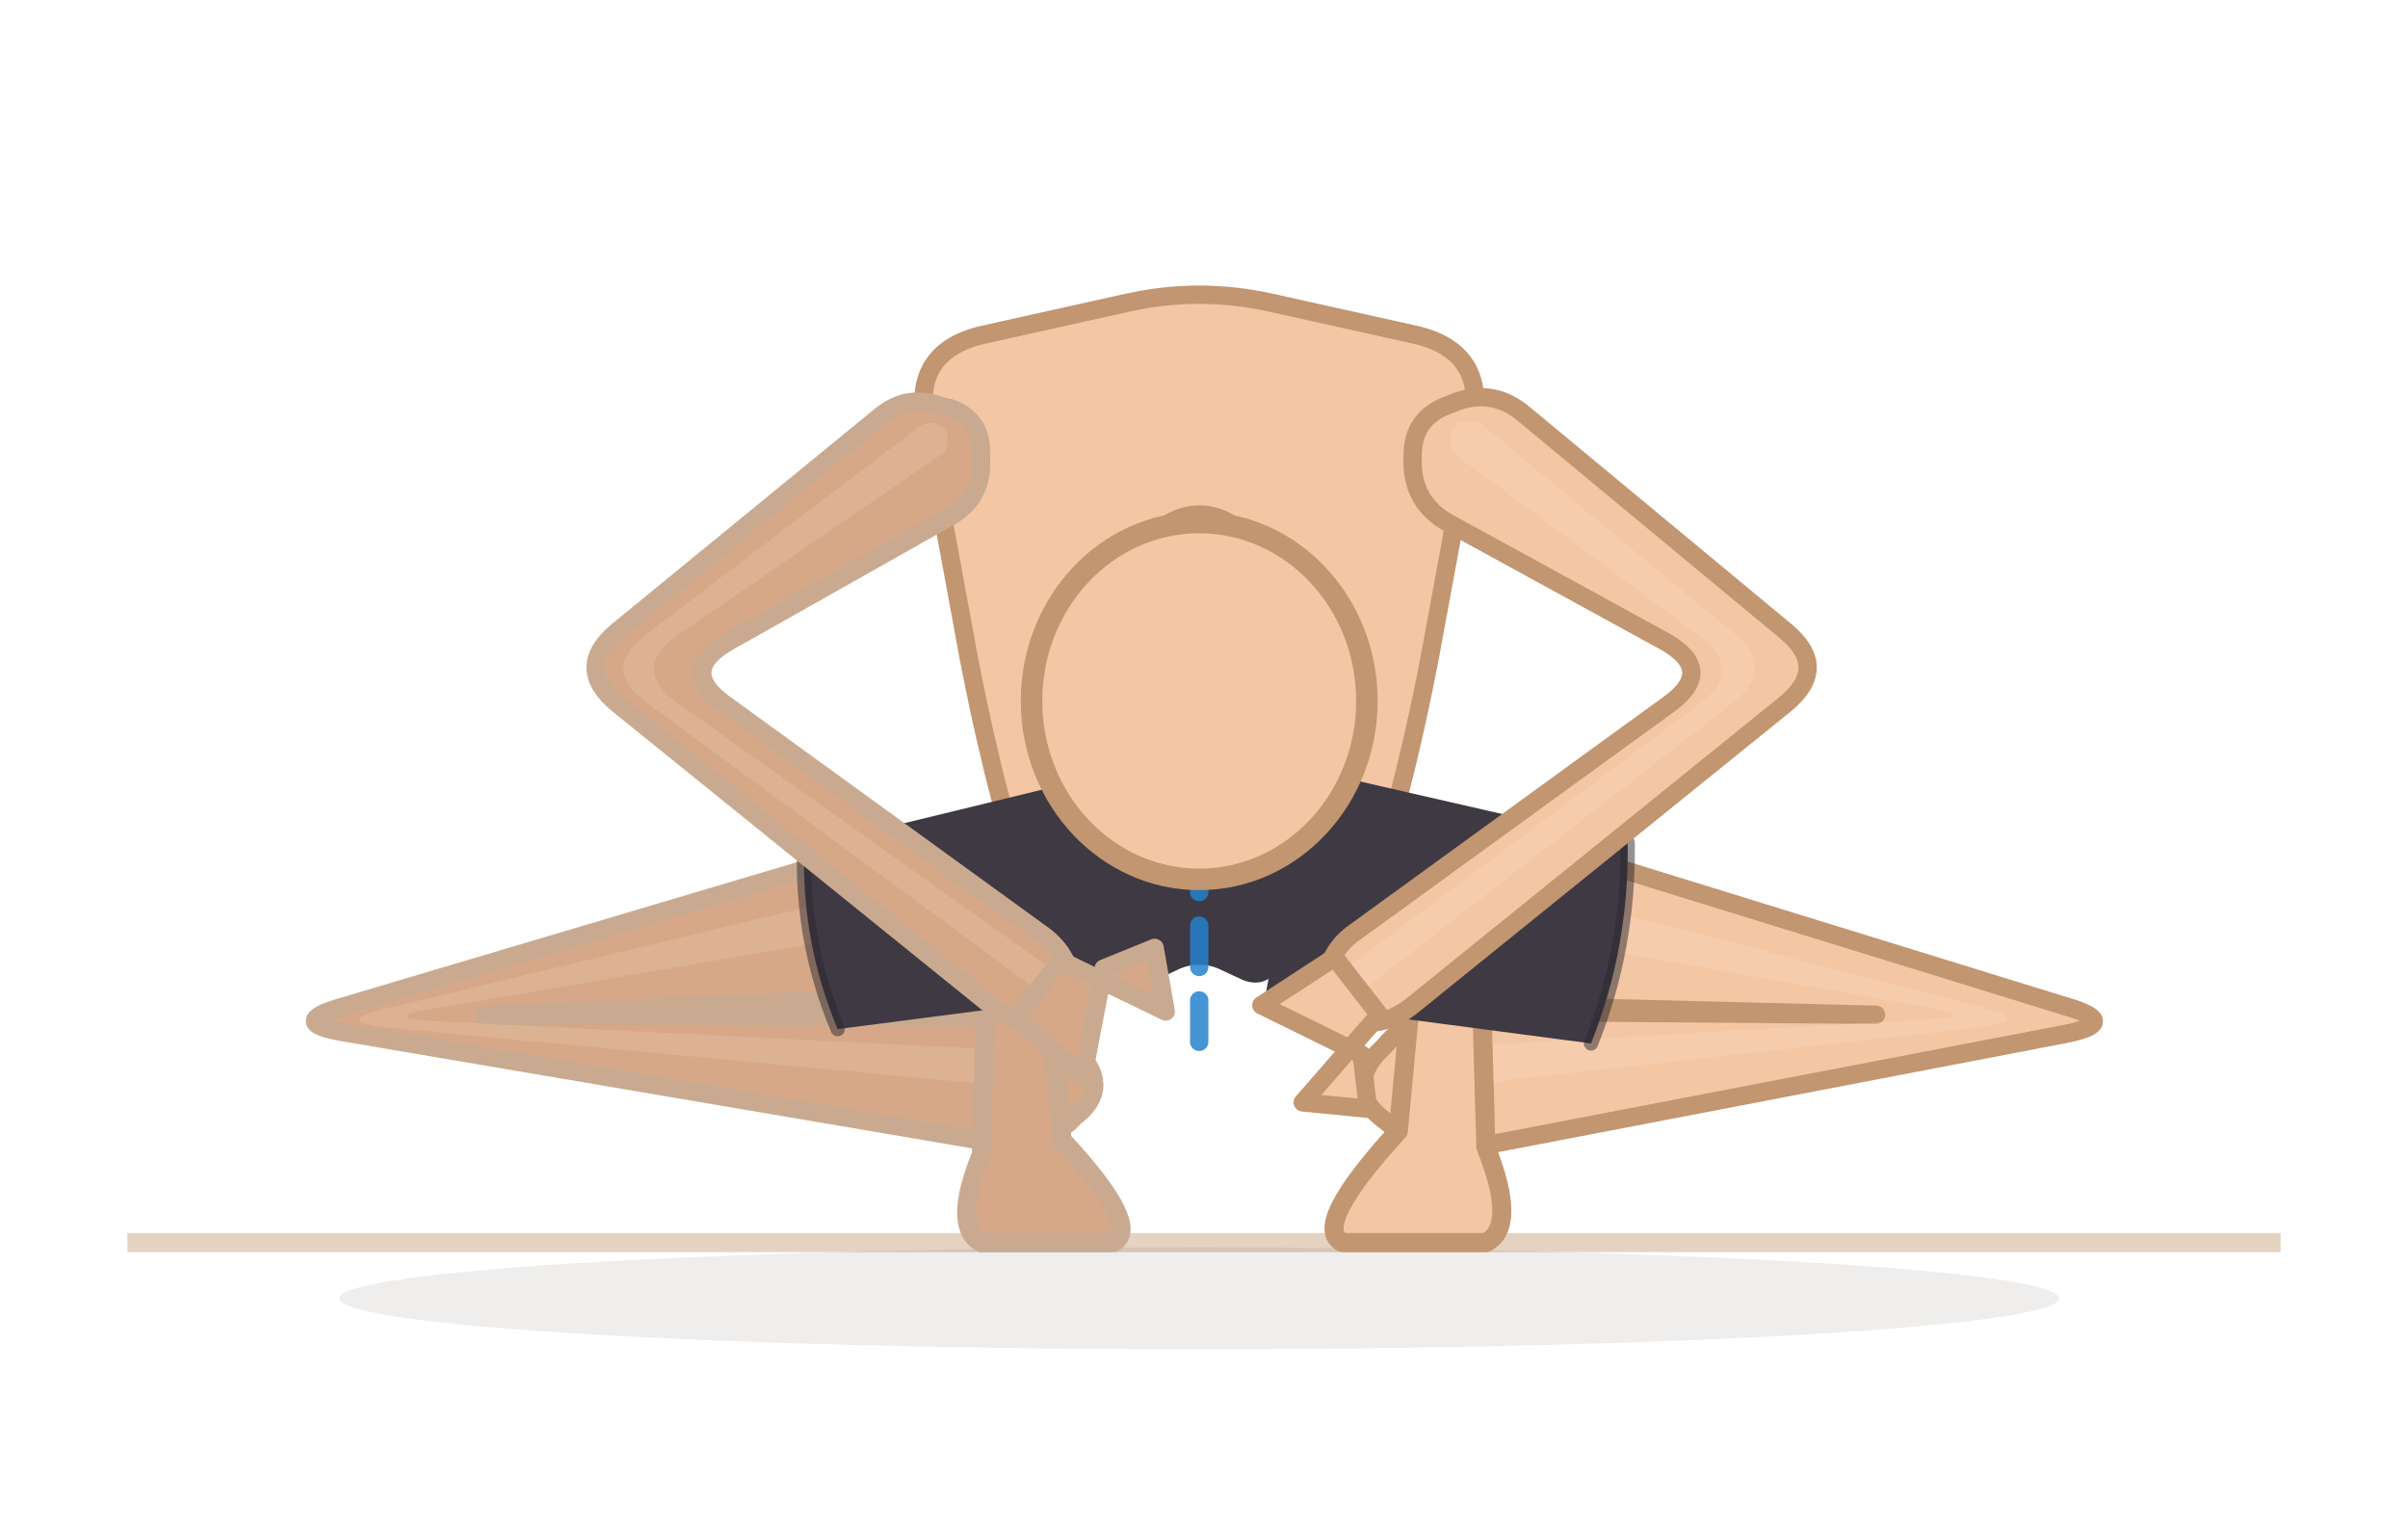
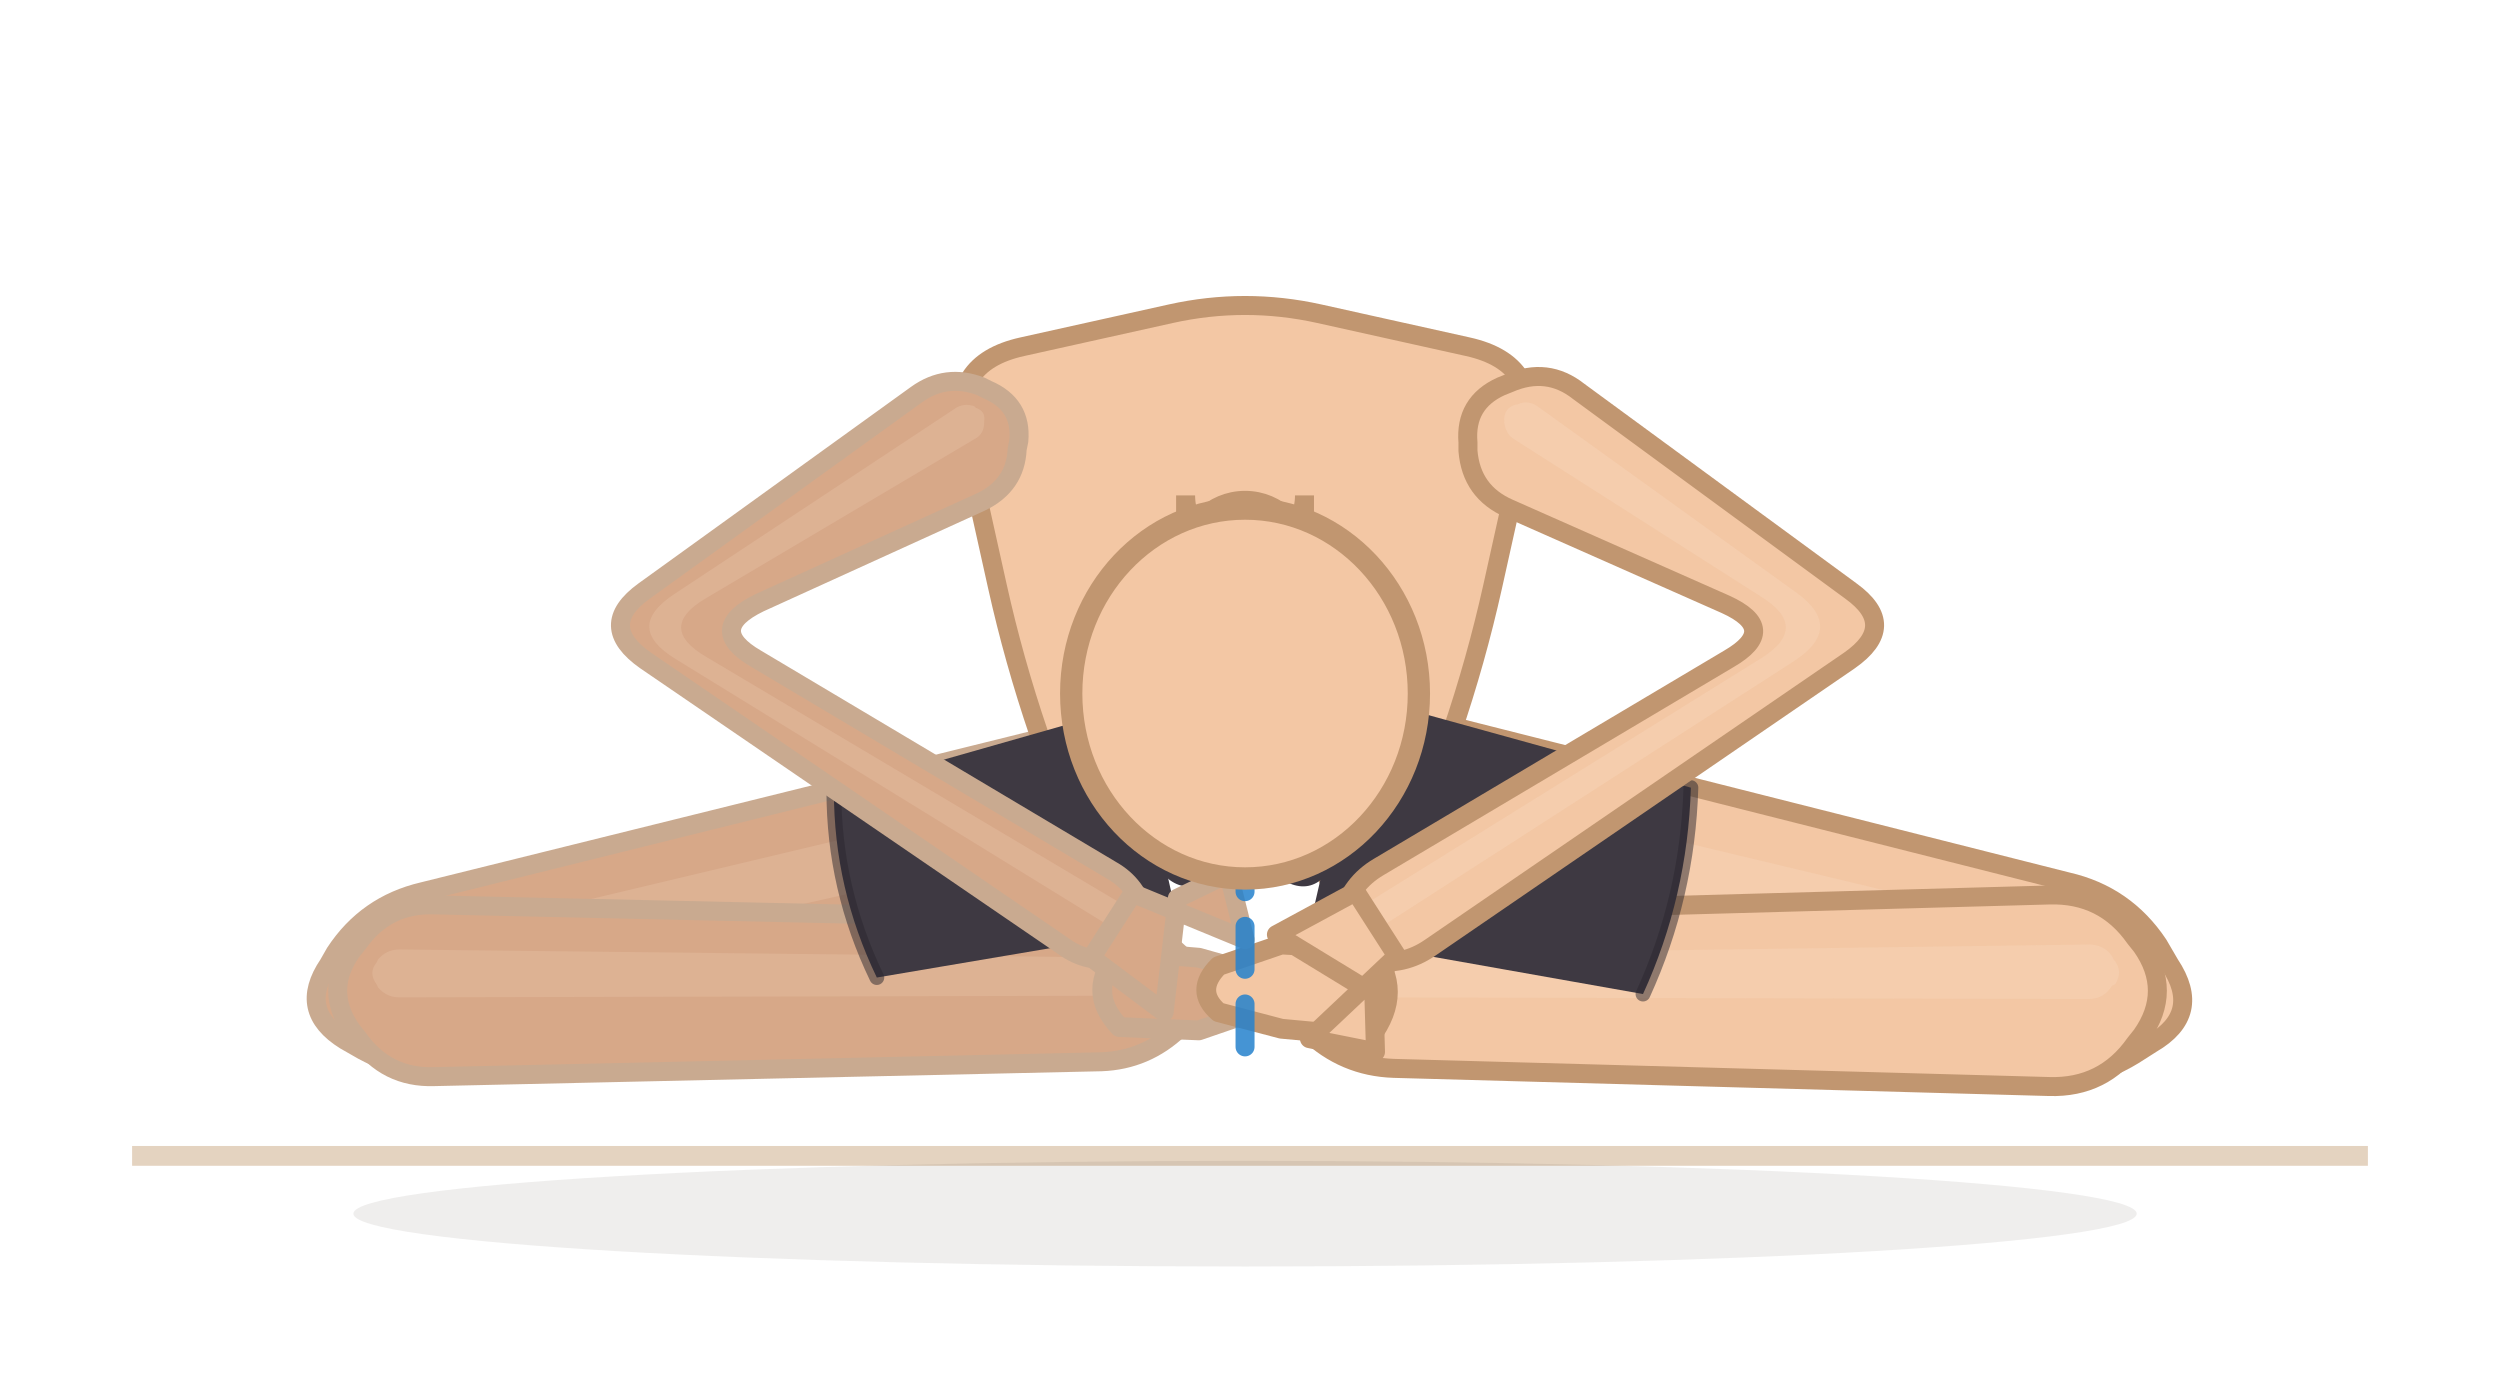
- <svg xmlns="http://www.w3.org/2000/svg" viewBox="24.7 90 151.2 96">
-   <line x1="32.7" y1="168" x2="167.9" y2="168" stroke="#e4d3c0" stroke-width="1.2" />
+ <svg xmlns="http://www.w3.org/2000/svg" viewBox="24.6 98 151.4 83.9">
+   <line x1="32.6" y1="168" x2="168" y2="168" stroke="#e4d3c0" stroke-width="1.2" />
  <ellipse cx="100" cy="171.5" rx="54" ry="3.2" fill="rgba(62,42,28,0.08)" />
-   <path d="M 87.6,140.9 L 46.2,153.2 Q 42.7,154.2 46.3,154.8 L 86.9,161.7 Q 89.6,162.2 91.8,160.5 L 92.2,160.1 Q 94.4,158.4 92.6,156.3 L 92.2,155.9 Q 90.4,153.8 87.7,153.8 L 56.9,153.8 Q 53.3,153.8 56.9,153.6 L 89.7,152.2 Q 93.1,152.1 94.6,149 L 94.9,148.3 Q 96.4,145.2 93.9,142.8 L 93.4,142.3 Q 90.9,139.9 87.6,140.9 Z" fill="#d7a888" stroke="#c9aa90" stroke-width="1.15" stroke-linejoin="round" />
-   <path d="M 90.5,143.3 L 49,153.3 Q 45.5,154.1 49,154.5 L 89.2,158.3 Q 90,158.3 90.6,157.8 L 90.7,157.7 Q 91.3,157.3 90.8,156.7 L 90.7,156.6 Q 90.2,156 89.4,156 L 52,154.1 Q 48.4,153.9 52,153.3 L 91.2,146.6 Q 92.1,146.5 92.5,145.6 L 92.6,145.4 Q 93,144.5 92.3,143.9 L 92.1,143.7 Q 91.4,143.1 90.5,143.3 Z" fill="#f3d4bc" opacity="0.22" />
-   <path d="M 94.6,168 L 86.32,168 Q 84.48,167 86.32,162.48 L 86.688,148.8 Q 85.768,143.28 87.976,144.66 L 90,146.04 L 91.38,161.56 Q 96.44,167 94.6,168 Z" fill="#d7a888" stroke="#c9aa90" stroke-width="1.2" stroke-linejoin="round" />
-   <path d="M 110.4,152.9 L 142.5,153.7 Q 146.1,153.8 142.5,153.7 L 116.5,153.5 Q 113.5,153.4 111.6,155.7 L 111.1,156.2 Q 109.2,158.5 111.6,160.3 L 112.1,160.7 Q 114.5,162.6 117.4,162 L 154.4,154.9 Q 157.9,154.2 154.5,153.2 L 112.7,140.3 Q 109.2,139.2 106.6,141.7 L 105.7,142.6 Q 103.1,145.1 104.7,148.4 L 105.2,149.5 Q 106.8,152.8 110.4,152.9 Z" fill="#f3c7a4" stroke="#c19670" stroke-width="1.15" stroke-linejoin="round" />
-   <path d="M 108.9,146.7 L 145.6,153.2 Q 149.2,153.8 145.6,154 L 114.6,155.8 Q 113.8,155.8 113.2,156.4 L 113.1,156.6 Q 112.6,157.2 113.2,157.7 L 113.4,157.8 Q 114,158.4 114.8,158.3 L 148.9,154.5 Q 152.5,154.1 149,153.2 L 109.7,143 Q 108.7,142.8 107.9,143.5 L 107.7,143.6 Q 106.9,144.3 107.3,145.3 L 107.4,145.5 Q 107.8,146.5 108.9,146.7 Z" fill="#fbe3cf" opacity="0.22" />
-   <path d="M 109,168 L 118,168 Q 120,167 118,162 L 117.6,148 Q 118.6,142 116.2,143.5 L 114,145 L 112.5,161 Q 107,167 109,168 Z" fill="#f3c7a4" stroke="#c19670" stroke-width="1.2" stroke-linejoin="round" />
-   <path d="M 86.5,111 L 95.5,109 Q 100,108 104.5,109 L 113.5,111 Q 118,112 117.2,116.5 L 114.8,129.5 Q 114,134 112.9,138.5 L 111.1,145.5 Q 110,150 105.4,150 L 94.6,150 Q 90,150 88.9,145.5 L 87.1,138.5 Q 86,134 85.2,129.5 L 82.8,116.5 Q 82,112 86.5,111 Z" fill="#f3c7a4" stroke="#c19670" stroke-width="1.15" stroke-linejoin="round" />
+   <path d="M 87.3,142.8 L 50.2,152 Q 46.8,152.8 44.9,155.7 L 44.5,156.4 Q 42.6,159.2 45.5,161 L 46.2,161.4 Q 49.2,163.2 52.6,162.5 L 90,154.7 Q 93.4,154 94.7,150.9 L 95,150.2 Q 96.4,147 93.8,144.7 L 93.2,144.2 Q 90.6,142 87.3,142.8 Z" fill="#d7a888" stroke="#c9aa90" stroke-width="1.15" stroke-linejoin="round" />
+   <path d="M 90.4,145.3 L 48.4,155.3 Q 47.4,155.5 46.9,156.3 L 46.8,156.5 Q 46.2,157.3 47.1,157.8 L 47.3,157.9 Q 48.1,158.4 49,158.2 L 91.2,148.7 Q 92.1,148.5 92.5,147.6 L 92.6,147.4 Q 92.9,146.5 92.2,145.9 L 92.1,145.7 Q 91.3,145.1 90.4,145.3 Z" fill="#f3d4bc" opacity="0.22" />
+   <path d="M 110,155.4 L 147.2,163 Q 150.7,163.8 153.8,161.9 L 154.9,161.2 Q 158,159.4 156,156.4 L 155.3,155.2 Q 153.3,152.2 149.8,151.4 L 113,142.1 Q 109.5,141.3 106.8,143.7 L 105.9,144.5 Q 103.2,146.9 104.6,150.2 L 105.1,151.4 Q 106.5,154.7 110,155.4 Z" fill="#f3c7a4" stroke="#c19670" stroke-width="1.15" stroke-linejoin="round" />
+   <path d="M 108.9,148.8 L 150.8,158.2 Q 151.9,158.5 152.8,157.9 L 153,157.8 Q 154,157.2 153.4,156.3 L 153.2,156.1 Q 152.6,155.2 151.6,155 L 109.8,145 Q 108.7,144.8 107.9,145.5 L 107.8,145.6 Q 107,146.3 107.4,147.3 L 107.5,147.5 Q 107.9,148.5 108.9,148.8 Z" fill="#fbe3cf" opacity="0.22" />
+   <path d="M 50.9,163.2 L 91.3,162.3 Q 94,162.2 96,160.3 L 96.4,159.9 Q 98.4,158 96.4,156.1 L 96,155.7 Q 94,153.8 91.3,153.7 L 50.9,152.8 Q 48,152.7 46.3,155.1 L 45.9,155.6 Q 44.2,158 45.9,160.4 L 46.3,160.9 Q 48,163.3 50.9,163.2 Z" fill="#d7a888" stroke="#c9aa90" stroke-width="1.15" stroke-linejoin="round" />
+   <path d="M 48.8,158.4 L 93.2,158.3 Q 94,158.3 94.6,157.8 L 94.7,157.7 Q 95.2,157.2 94.7,156.6 L 94.6,156.5 Q 94,156 93.2,156 L 48.8,155.5 Q 48,155.5 47.5,156.1 L 47.4,156.3 Q 46.9,156.9 47.4,157.6 L 47.5,157.8 Q 48,158.4 48.8,158.4 Z" fill="#f3d4bc" opacity="0.22" />
+   <path d="M 92.4,160.2 Q 90.3,158 92.4,155.6 L 97.2,156 L 100.4,156.9 Q 101.9,158 100.4,159.3 L 97.2,160.4 Z" fill="#d7a888" stroke="#c9aa90" stroke-width="1.2" stroke-linejoin="round" />
+   <path d="M 148.7,152.2 L 109,153.3 Q 106,153.4 103.8,155.5 L 103.3,155.9 Q 101.2,158 103.3,160.1 L 103.8,160.5 Q 106,162.6 109,162.7 L 148.7,163.8 Q 152,163.9 153.9,161.2 L 154.3,160.7 Q 156.2,158 154.3,155.3 L 153.9,154.8 Q 152,152.1 148.7,152.2 Z" fill="#f3c7a4" stroke="#c19670" stroke-width="1.15" stroke-linejoin="round" />
+   <path d="M 151.1,155.2 L 106.8,155.8 Q 106,155.8 105.4,156.4 L 105.3,156.5 Q 104.6,157.1 105.3,157.7 L 105.4,157.8 Q 106,158.4 106.8,158.4 L 151.1,158.5 Q 152,158.5 152.5,157.7 L 152.7,157.6 Q 153.2,156.8 152.6,156.1 L 152.5,155.9 Q 152,155.2 151.1,155.2 Z" fill="#fbe3cf" opacity="0.22" />
+   <path d="M 107.6,155.5 Q 109.7,158 107.6,160.8 L 102.2,160.3 L 98.4,159.3 Q 96.9,158 98.4,156.5 L 102.2,155.2 Z" fill="#f3c7a4" stroke="#c19670" stroke-width="1.2" stroke-linejoin="round" />
+   <path d="M 86.5,119 L 95.5,117 Q 100,116 104.5,117 L 113.5,119 Q 118,120 117,124.5 L 115,133.5 Q 114,138 112.5,142.4 L 111.5,145.6 Q 110,150 105.4,150 L 94.6,150 Q 90,150 88.5,145.6 L 87.5,142.4 Q 86,138 85,133.5 L 83,124.5 Q 82,120 86.5,119 Z" fill="#f3c7a4" stroke="#c19670" stroke-width="1.15" stroke-linejoin="round" />
  <g data-shorts="inline">
-     <path d="M 93.3,138.8 L 75.2,143.2 Q 75,149.1 77.3,154.6 L 95.8,152.2 Z" fill="#3e3942" />
+     <path d="M 93,140.8 L 75.1,145.9 Q 75.1,151.8 77.7,157.2 L 96,154.1 Z" fill="#3e3942" />
    <path d="M 92.1,137 L 107.9,137 Q 109.2,137 109.4,138.3 L 110.3,144 Q 110.5,145.3 109.5,146.2 L 104.8,151.1 Q 103.9,152 102.7,151.5 L 101.2,150.8 Q 100,150.3 98.8,150.8 L 97.3,151.5 Q 96.2,152 95.2,151.1 L 90.5,146.2 Q 89.6,145.3 89.7,144 L 90.6,138.3 Q 90.8,137 92.1,137 Z" fill="#3e3942" />
    <path d="M 90.8,137 L 109.2,137" fill="none" stroke="#d4ced6" stroke-width="1.45" stroke-linecap="round" />
-     <path d="M 104.1,152.8 L 124.6,155.5 Q 127,149.5 126.9,142.9 L 106.8,138.3 Z" fill="#3e3942" />
-     <path d="M 75.2,143.2 Q 75,149.1 77.3,154.6" fill="none" stroke="#2a262e" stroke-width="0.9" stroke-linecap="round" opacity="0.5" />
-     <path d="M 124.6,155.5 Q 127,149.5 126.9,142.9" fill="none" stroke="#2a262e" stroke-width="0.9" stroke-linecap="round" opacity="0.5" />
+     <path d="M 103.8,154.6 L 124.1,158.2 Q 126.8,152.3 127,145.7 L 107.1,140.2 Z" fill="#3e3942" />
+     <path d="M 75.1,145.9 Q 75.1,151.8 77.7,157.2" fill="none" stroke="#2a262e" stroke-width="0.9" stroke-linecap="round" opacity="0.5" />
+     <path d="M 124.1,158.2 Q 126.8,152.3 127,145.7" fill="none" stroke="#2a262e" stroke-width="0.9" stroke-linecap="round" opacity="0.5" />
  </g>
-   <path d="M 80,116.1 L 63.5,129.6 Q 60.7,131.9 63.5,134.2 L 86.9,153.1 Q 88.3,154.2 90.1,154 L 90.5,154 Q 92.3,153.8 92,152 L 92,151.6 Q 91.7,149.8 90.2,148.7 L 70.2,134.2 Q 67.3,132.1 70.4,130.3 L 84.4,122.4 Q 86.3,121.3 86.3,119.1 L 86.3,118.6 Q 86.4,116.3 84.3,115.6 L 83.8,115.5 Q 81.7,114.7 80,116.1 Z" fill="#d7a888" stroke="#c9aa90" stroke-width="1.15" stroke-linejoin="round" />
-   <path d="M 82.4,116.8 L 65.3,129.8 Q 62.4,132 65.3,134.1 L 89.5,151.9 Q 89.9,152.2 90.4,152.1 L 90.5,152.1 Q 91,152 90.9,151.5 L 90.9,151.4 Q 90.8,150.9 90.4,150.6 L 67.2,134.1 Q 64.3,132 67.2,129.9 L 83.7,118.6 Q 84.2,118.3 84.2,117.6 L 84.2,117.5 Q 84.2,116.9 83.6,116.7 L 83.5,116.6 Q 82.9,116.4 82.4,116.8 Z" fill="#f3d4bc" opacity="0.22" />
-   <path d="M 91.3,150.3 L 97.9,153.5 L 97.2,149.5 L 94,150.8 L 92.7,157.6 L 88.5,153.9 Z" fill="#d7a888" stroke="#c9aa90" stroke-width="1.15" stroke-linejoin="round" />
-   <path d="M 115.6,122.8 L 129.3,130.3 Q 132.4,132.1 129.5,134.2 L 109.8,148.5 Q 108.2,149.6 107.9,151.6 L 107.8,152 Q 107.5,153.9 109.4,154.1 L 109.9,154.2 Q 111.8,154.4 113.4,153.1 L 136.8,134.2 Q 139.6,131.9 136.8,129.6 L 120.4,116 Q 118.5,114.4 116.2,115.2 L 115.7,115.4 Q 113.4,116.2 113.4,118.6 L 113.4,119.2 Q 113.5,121.6 115.6,122.8 Z" fill="#f3c7a4" stroke="#c19670" stroke-width="1.15" stroke-linejoin="round" />
-   <path d="M 116.3,118.7 L 131.4,129.9 Q 134.3,132 131.4,134.2 L 109.6,150.5 Q 109.1,150.9 109,151.4 L 109,151.5 Q 108.9,152.1 109.5,152.1 L 109.6,152.1 Q 110.1,152.2 110.6,151.9 L 133.4,134.2 Q 136.3,132 133.5,129.7 L 117.8,116.7 Q 117.3,116.3 116.6,116.5 L 116.5,116.5 Q 115.8,116.7 115.8,117.4 L 115.8,117.6 Q 115.7,118.2 116.3,118.7 Z" fill="#fbe3cf" opacity="0.22" />
-   <path d="M 111.3,153.7 L 106.5,159.2 L 110.6,159.6 L 110.2,156.2 L 103.9,153.1 L 108.5,150.1 Z" fill="#f3c7a4" stroke="#c19670" stroke-width="1.15" stroke-linejoin="round" />
-   <line x1="100" y1="134" x2="100" y2="156" stroke="#2481cc" stroke-width="1.15" stroke-dasharray="2.6 2.1" stroke-linecap="round" opacity="0.85" />
-   <path d="M 96.4,124 L 96.4,125.9 A 3.6 3.6 0 0 1 103.6,125.9 L 103.6,124 A 3.6 3.6 0 0 1 96.4,124 Z" fill="#f3c7a4" stroke="#c19670" stroke-width="1.15" />
-   <ellipse cx="100" cy="134" rx="10.528" ry="11.2" fill="#f3c7a4" stroke="#c19670" stroke-width="1.35" />
+   <path d="M 80.1,121.9 L 63.6,133.8 Q 60.7,135.9 63.7,138 L 89,155.3 Q 90.5,156.4 92.3,156 L 92.7,155.9 Q 94.5,155.6 94,153.8 L 93.9,153.4 Q 93.5,151.6 91.9,150.7 L 70.4,137.9 Q 67.3,136.1 70.6,134.5 L 84,128.4 Q 86.1,127.4 86.2,125.2 L 86.3,124.7 Q 86.5,122.5 84.4,121.6 L 84,121.4 Q 81.9,120.6 80.1,121.9 Z" fill="#d7a888" stroke="#c9aa90" stroke-width="1.15" stroke-linejoin="round" />
+   <path d="M 82.5,122.7 L 65.4,134 Q 62.4,136 65.5,137.9 L 91.5,153.9 Q 91.9,154.2 92.4,154.1 L 92.5,154.1 Q 93,154 92.9,153.5 L 92.8,153.4 Q 92.7,152.9 92.3,152.6 L 67.4,137.8 Q 64.3,136 67.4,134.2 L 83.6,124.6 Q 84.2,124.3 84.2,123.6 L 84.2,123.5 Q 84.3,122.9 83.7,122.7 L 83.6,122.6 Q 83,122.4 82.5,122.7 Z" fill="#f3d4bc" opacity="0.22" />
+   <path d="M 93.2,152.1 L 100,154.9 L 99,150.9 L 95.9,152.4 L 95.1,159.3 L 90.7,156 Z" fill="#d7a888" stroke="#c9aa90" stroke-width="1.15" stroke-linejoin="round" />
+   <path d="M 116,128.8 L 129.1,134.6 Q 132.4,136.1 129.3,137.9 L 108.1,150.5 Q 106.4,151.5 105.9,153.4 L 105.8,153.8 Q 105.4,155.7 107.3,156.1 L 107.7,156.2 Q 109.6,156.5 111.2,155.4 L 136.6,138 Q 139.6,135.9 136.7,133.8 L 120.2,121.7 Q 118.3,120.2 116,121.2 L 115.5,121.4 Q 113.3,122.4 113.5,124.8 L 113.5,125.3 Q 113.7,127.8 116,128.8 Z" fill="#f3c7a4" stroke="#c19670" stroke-width="1.15" stroke-linejoin="round" />
+   <path d="M 116.3,124.6 L 131.2,134.1 Q 134.3,136 131.2,137.9 L 107.7,152.5 Q 107.2,152.8 107.1,153.3 L 107.1,153.4 Q 106.9,154 107.5,154.1 L 107.6,154.1 Q 108.1,154.2 108.6,153.9 L 133.3,138 Q 136.3,136 133.4,133.9 L 117.7,122.6 Q 117.1,122.2 116.5,122.5 L 116.4,122.5 Q 115.7,122.7 115.7,123.4 L 115.7,123.6 Q 115.8,124.3 116.3,124.6 Z" fill="#fbe3cf" opacity="0.22" />
+   <path d="M 109.2,155.9 L 103.9,160.9 L 107.9,161.7 L 107.8,158.2 L 101.9,154.6 L 106.7,152 Z" fill="#f3c7a4" stroke="#c19670" stroke-width="1.15" stroke-linejoin="round" />
+   <line x1="100" y1="140" x2="100" y2="162" stroke="#2481cc" stroke-width="1.15" stroke-dasharray="2.6 2.1" stroke-linecap="round" opacity="0.85" />
+   <path d="M 96.4,128 L 96.4,131.9 A 3.6 3.6 0 0 1 103.6,131.9 L 103.6,128 A 3.6 3.6 0 0 1 96.4,128 Z" fill="#f3c7a4" stroke="#c19670" stroke-width="1.15" />
+   <ellipse cx="100" cy="140" rx="10.528" ry="11.2" fill="#f3c7a4" stroke="#c19670" stroke-width="1.35" />
</svg>
